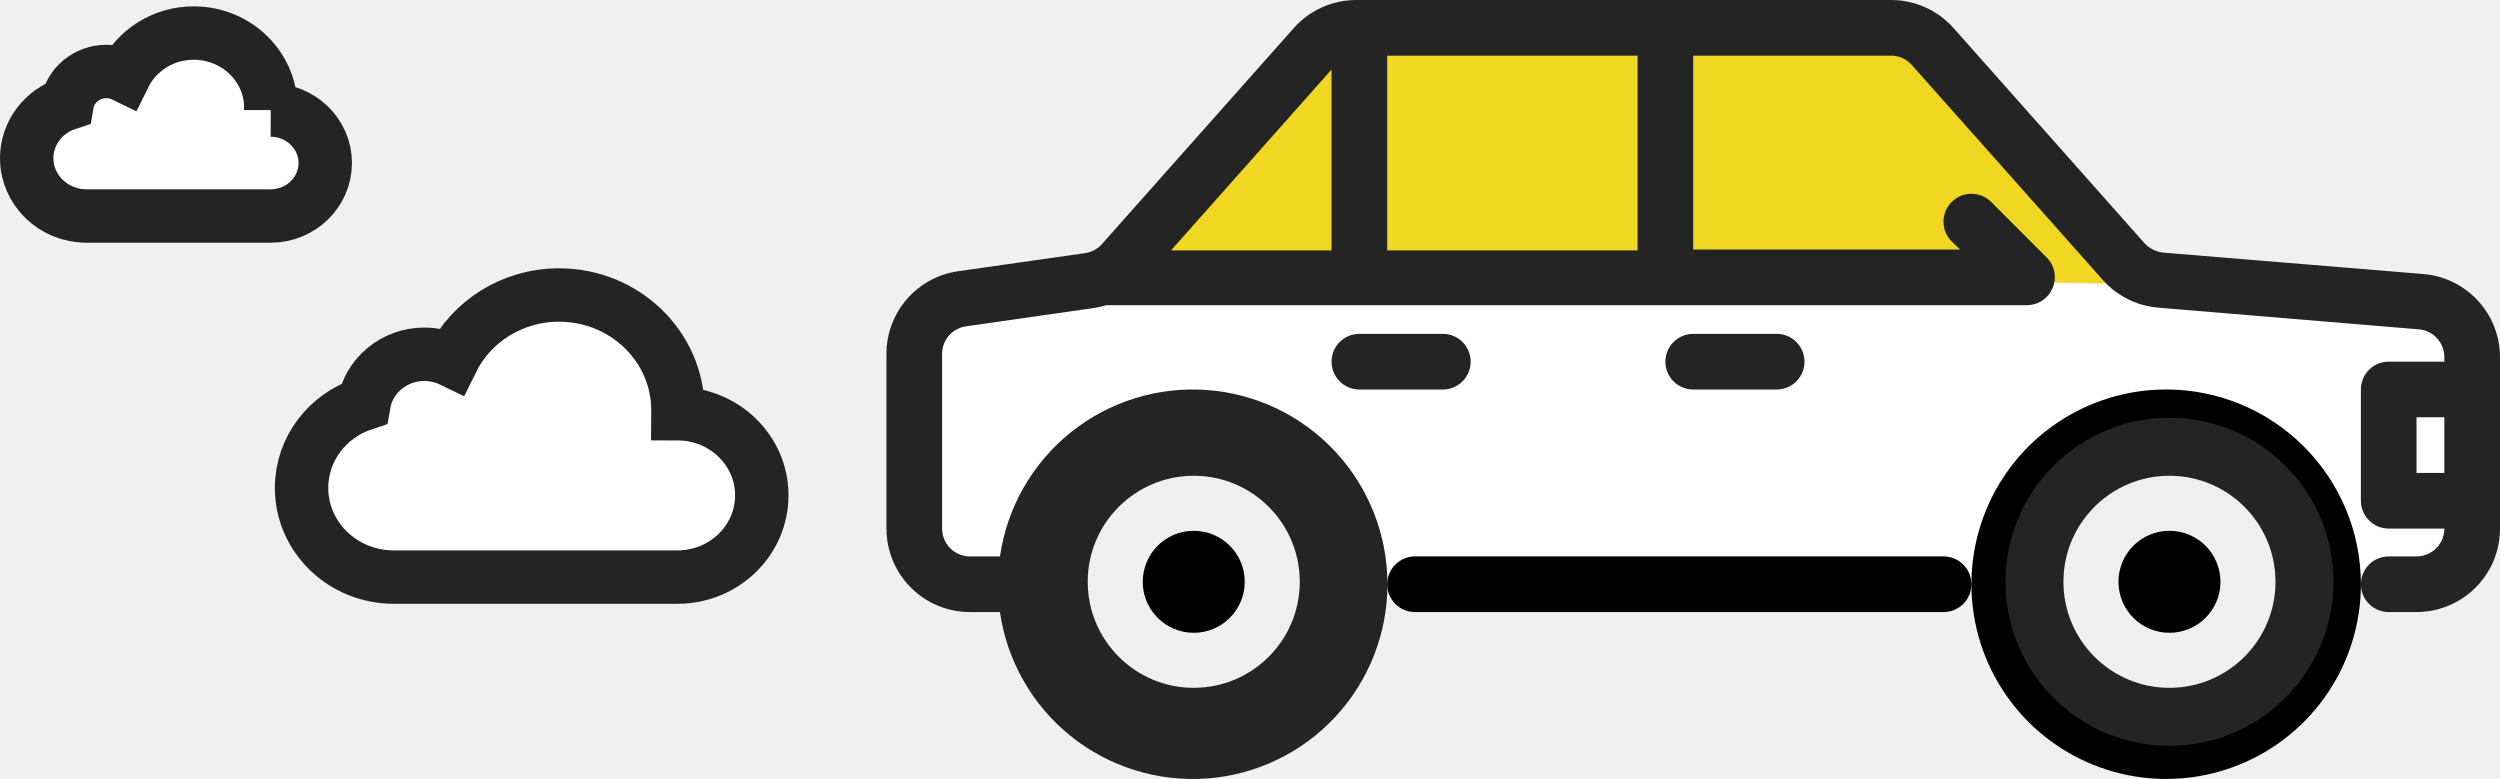
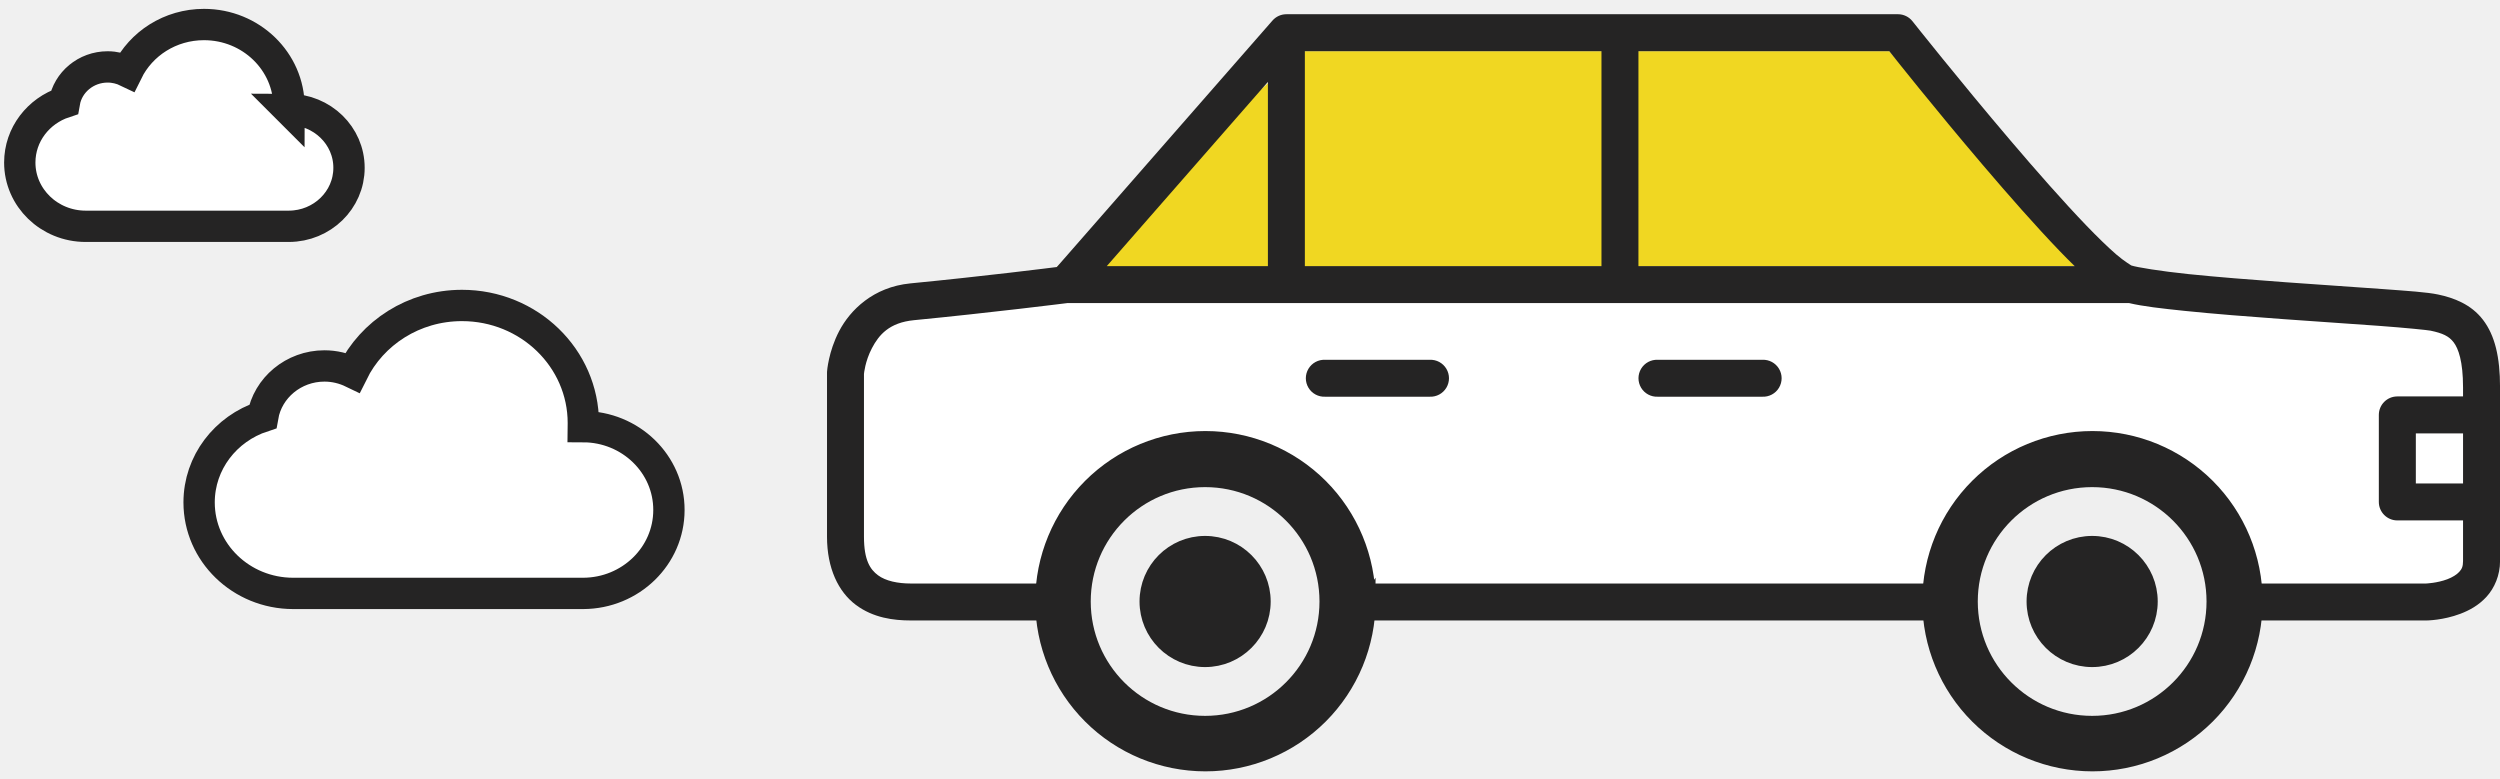
- <svg xmlns="http://www.w3.org/2000/svg" width="140.411" height="43.75" viewBox="0 0 140.411 43.75" version="1.1" id="svg28" style="fill:none">
+ <svg xmlns="http://www.w3.org/2000/svg" style="fill:none" id="svg28" version="1.1" viewBox="0 0 140.411 43.75" height="43.75" width="140.411">
  <defs id="defs32" />
-   <path d="m 51.878,17.452 -0.318,14.513 5.191,0.848 80.297,0.212 2.966,-3.708 -0.953,-11.123 c 0,0 -18.432,-2.754 -18.962,-2.648 -0.53,0.106 -57.309,-0.742 -57.309,-0.742 z" id="path4" style="fill:#efefef;stroke:none" />
-   <path id="path826" d="m 51.56,31.965 0.318,-14.513 10.12,-1.905 58.735,0.422 16.989,1.437 1.343,14.05 -4.236,1.963 -4.649,-2.169 -2.893,8.574 -9.091,1.136 -5.062,-7.851 H 74.809 L 69.85,40.754 61.069,39.205 58.486,32.593 Z" style="fill:#ffffff;fill-opacity:1;stroke:none;stroke-width:1px;stroke-linecap:butt;stroke-linejoin:miter;stroke-opacity:1" />
-   <path d="m 62.789,14.804 12.076,-12.712 32.945,-0.212 12.924,14.089 z" id="path2" style="fill:#f0d722;fill-opacity:1" />
-   <path d="M 109.161,31.25 H 79.473 c -0.414,0 -0.812,0.165 -1.105,0.458 -0.293,0.293 -0.458,0.691 -0.458,1.105 0,0.414 0.165,0.812 0.458,1.105 0.293,0.293 0.691,0.458 1.105,0.458 h 29.687 c 0.414,0 0.812,-0.165 1.105,-0.458 0.293,-0.293 0.458,-0.691 0.458,-1.105 0,-0.414 -0.165,-0.812 -0.458,-1.105 -0.293,-0.293 -0.691,-0.458 -1.105,-0.458 z" id="path6" style="fill:#000000" />
-   <path d="m 136.114,15.391 -14.609,-1.203 c -0.408,-0.04 -0.786,-0.229 -1.062,-0.531 L 109.708,1.563 c -0.442,-0.494 -0.984,-0.889 -1.59,-1.159 -0.606,-0.269 -1.262,-0.407 -1.925,-0.404 H 76.192 C 75.529,-0.003 74.873,0.135 74.267,0.404 c -0.606,0.269 -1.148,0.664 -1.59,1.159 l -10.797,12.156 c -0.248,0.274 -0.586,0.451 -0.953,0.5 l -7.125,1.016 c -1.123,0.163 -2.15,0.727 -2.888,1.589 -0.739,0.862 -1.139,1.963 -1.127,3.098 v 9.766 c 0,1.243 0.494,2.436 1.373,3.315 0.879,0.879 2.071,1.373 3.315,1.373 h 1.562 0.125 c 0.395,2.737 1.812,5.223 3.966,6.957 2.154,1.734 4.885,2.588 7.643,2.39 2.758,-0.198 5.339,-1.433 7.223,-3.458 1.884,-2.024 2.931,-4.687 2.931,-7.452 0,-2.765 -1.047,-5.428 -2.931,-7.452 -1.884,-2.024 -4.465,-3.26 -7.223,-3.458 -2.758,-0.198 -5.489,0.656 -7.643,2.39 -2.154,1.734 -3.571,4.22 -3.966,6.957 h -0.125 -1.562 c -0.414,0 -0.812,-0.165 -1.105,-0.458 -0.293,-0.293 -0.458,-0.691 -0.458,-1.105 v -9.797 c -0.004,-0.379 0.131,-0.747 0.378,-1.034 0.247,-0.287 0.591,-0.475 0.966,-0.528 l 7.094,-1.016 c 0.265,-0.033 0.527,-0.091 0.781,-0.172 h 0.156 51.562 c 0.308,-0.002 0.61,-0.094 0.865,-0.267 0.256,-0.172 0.455,-0.417 0.572,-0.702 0.12,-0.285 0.152,-0.598 0.094,-0.901 -0.058,-0.303 -0.205,-0.582 -0.422,-0.802 l -3.125,-3.125 c -0.294,-0.294 -0.693,-0.46 -1.109,-0.46 -0.416,0 -0.815,0.165 -1.109,0.46 -0.294,0.294 -0.46,0.693 -0.46,1.109 0,0.416 0.165,0.815 0.46,1.109 l 0.469,0.453 H 95.098 V 3.125 h 11.094 c 0.221,-0.002 0.439,0.043 0.641,0.132 0.202,0.089 0.383,0.22 0.531,0.383 l 10.734,12.078 c 0.801,0.904 1.921,1.464 3.125,1.562 l 14.641,1.219 c 0.39,0.035 0.752,0.215 1.015,0.504 0.263,0.289 0.408,0.667 0.407,1.058 v 0.25 h -3.125 c -0.414,0 -0.812,0.165 -1.105,0.458 -0.293,0.293 -0.458,0.691 -0.458,1.105 v 6.25 c 0,0.414 0.165,0.812 0.458,1.105 0.293,0.293 0.691,0.458 1.105,0.458 h 3.125 c 0,0.414 -0.165,0.812 -0.458,1.105 -0.293,0.293 -0.691,0.458 -1.105,0.458 h -1.562 c -0.414,0 -0.812,0.165 -1.105,0.458 -0.293,0.293 -0.458,0.691 -0.458,1.105 0,0.414 0.165,0.812 0.458,1.105 0.293,0.293 0.691,0.458 1.105,0.458 h 1.562 c 1.243,0 2.436,-0.494 3.315,-1.373 0.879,-0.879 1.373,-2.071 1.373,-3.315 v -9.625 c 2e-4,-1.176 -0.442,-2.308 -1.237,-3.174 -0.796,-0.865 -1.888,-1.4 -3.059,-1.498 z m -69.141,9.609 c 1.545,0 3.056,0.458 4.34,1.317 1.285,0.859 2.286,2.079 2.877,3.506 0.591,1.427 0.746,2.998 0.445,4.514 -0.301,1.515 -1.046,2.908 -2.138,4 -1.093,1.093 -2.485,1.837 -4,2.138 -1.515,0.301 -3.086,0.147 -4.514,-0.445 -1.428,-0.591 -2.648,-1.593 -3.506,-2.877 -0.858,-1.285 -1.317,-2.795 -1.317,-4.34 0,-2.072 0.823,-4.059 2.288,-5.524 1.465,-1.465 3.452,-2.288 5.524,-2.288 z m 7.812,-21.094 V 14.063 h -9.016 z m 17.188,10.156 h -14.062 V 3.125 h 14.062 z m 43.75,12.5 v -3.125 h 1.562 v 3.125 z" id="path8" style="fill:#252424;fill-opacity:1" />
-   <path d="m 121.661,21.875 c -2.163,0 -4.278,0.641 -6.077,1.843 -1.799,1.202 -3.201,2.91 -4.028,4.909 -0.828,1.999 -1.044,4.198 -0.622,6.319 0.422,2.122 1.464,4.071 2.993,5.6 1.53,1.53 3.478,2.571 5.6,2.993 2.122,0.422 4.321,0.205 6.319,-0.622 1.999,-0.828 3.707,-2.23 4.909,-4.028 1.202,-1.799 1.843,-3.913 1.843,-6.077 0,-2.901 -1.152,-5.683 -3.204,-7.734 -2.051,-2.051 -4.833,-3.204 -7.734,-3.204 z m 0,18.75 c -1.545,0 -3.056,-0.458 -4.34,-1.317 -1.285,-0.859 -2.286,-2.079 -2.877,-3.506 -0.591,-1.427 -0.746,-2.998 -0.445,-4.514 0.301,-1.516 1.046,-2.908 2.138,-4 1.093,-1.093 2.485,-1.837 4,-2.138 1.515,-0.301 3.086,-0.147 4.514,0.445 1.428,0.591 2.648,1.593 3.506,2.877 0.858,1.285 1.317,2.795 1.317,4.34 0,2.072 -0.823,4.059 -2.288,5.524 -1.465,1.465 -3.452,2.288 -5.524,2.288 z" id="path10" style="fill:#000000" />
-   <path d="m 99.786,18.75 h -4.688 c -0.414,0 -0.812,0.165 -1.105,0.458 -0.293,0.293 -0.458,0.691 -0.458,1.105 0,0.414 0.165,0.812 0.458,1.105 0.293,0.293 0.691,0.458 1.105,0.458 h 4.688 c 0.414,0 0.812,-0.165 1.105,-0.458 0.293,-0.293 0.458,-0.691 0.458,-1.105 0,-0.414 -0.165,-0.812 -0.458,-1.105 -0.293,-0.293 -0.691,-0.458 -1.105,-0.458 z" id="path12" style="fill:#252424;fill-opacity:1" />
-   <path d="m 81.036,18.75 h -4.688 c -0.414,0 -0.812,0.165 -1.105,0.458 -0.293,0.293 -0.458,0.691 -0.458,1.105 0,0.414 0.165,0.812 0.458,1.105 0.293,0.293 0.691,0.458 1.105,0.458 h 4.688 c 0.414,0 0.812,-0.165 1.105,-0.458 0.293,-0.293 0.458,-0.691 0.458,-1.105 0,-0.414 -0.165,-0.812 -0.458,-1.105 -0.293,-0.293 -0.691,-0.458 -1.105,-0.458 z" id="path14" style="fill:#252424;fill-opacity:1" />
-   <path d="m 67.045,41.889 c 5.088,0 9.213,-4.125 9.213,-9.213 0,-5.088 -4.125,-9.213 -9.213,-9.213 -5.088,0 -9.213,4.125 -9.213,9.213 0,5.088 4.125,9.213 9.213,9.213 z" id="path16" style="fill:#252424;fill-opacity:1" />
-   <path d="m 67.046,38.631 c 3.289,0 5.955,-2.666 5.955,-5.955 0,-3.289 -2.666,-5.955 -5.955,-5.955 -3.289,0 -5.955,2.666 -5.955,5.955 0,3.289 2.666,5.955 5.955,5.955 z" id="path18" style="fill:#efefef" />
-   <path d="m 67.046,35.54 c 1.582,0 2.864,-1.282 2.864,-2.864 0,-1.582 -1.282,-2.864 -2.864,-2.864 -1.582,0 -2.864,1.282 -2.864,2.864 0,1.582 1.282,2.864 2.864,2.864 z" id="path20" style="fill:#000000" />
-   <path d="m 121.846,41.889 c 5.088,0 9.213,-4.125 9.213,-9.213 0,-5.088 -4.125,-9.213 -9.213,-9.213 -5.088,0 -9.213,4.125 -9.213,9.213 0,5.088 4.125,9.213 9.213,9.213 z" id="path22" style="fill:#252424;fill-opacity:1" />
-   <path d="m 121.846,38.631 c 3.289,0 5.955,-2.666 5.955,-5.955 0,-3.289 -2.666,-5.955 -5.955,-5.955 -3.289,0 -5.955,2.666 -5.955,5.955 0,3.289 2.666,5.955 5.955,5.955 z" id="path24" style="fill:#efefef" />
-   <path d="m 121.846,35.54 c 1.582,0 2.864,-1.282 2.864,-2.864 0,-1.582 -1.282,-2.864 -2.864,-2.864 -1.582,0 -2.864,1.282 -2.864,2.864 0,1.582 1.282,2.864 2.864,2.864 z" id="path26" style="fill:#000000" />
-   <path style="fill:#ffffff;fill-opacity:1;stroke:#252424;stroke-width:3;stroke-miterlimit:4;stroke-dasharray:none;stroke-opacity:1" d="m 38.064,23.236 c 0,-0.066 0.012,-0.132 0.012,-0.198 0,-3.576 -2.989,-6.469 -6.677,-6.469 -2.66,0 -4.946,1.507 -6.019,3.686 -0.467,-0.226 -0.993,-0.358 -1.547,-0.358 -1.702,0 -3.122,1.205 -3.393,2.778 -2.043,0.671 -3.503,2.536 -3.503,4.731 0,2.761 2.314,5 5.165,5.006 h 15.968 c 2.608,-0.011 4.715,-2.063 4.715,-4.588 0.006,-2.53 -2.112,-4.582 -4.721,-4.588 z" id="path901" />
-   <path id="path827" d="m 15.205,6.181 c 0,-0.043 0.007,-0.086 0.007,-0.128 0,-2.319 -1.939,-4.196 -4.331,-4.196 -1.726,0 -3.208,0.978 -3.904,2.391 C 6.673,4.1 6.333,4.015 5.973,4.015 4.869,4.015 3.948,4.796 3.772,5.817 2.447,6.252 1.5,7.462 1.5,8.885 c 0,1.791 1.501,3.244 3.35,3.247 H 15.209 c 1.692,-0.007 3.058,-1.338 3.058,-2.976 0.004,-1.641 -1.37,-2.972 -3.062,-2.976 z" style="fill:#ffffff;fill-opacity:1;stroke:#252424;stroke-width:3;stroke-miterlimit:4;stroke-dasharray:none;stroke-opacity:1" />
+   <g transform="matrix(1.780562,0,0,1.780562,319.2183,-853.4609)" id="g875" style="fill:#000000">
+     <g id="g4" transform="translate(4.766,-36.28654)">
+       <g transform="matrix(0.5616205,0,0,0.5616205,-309.0472,421.2516)" id="g1083" style="fill:none">
+         <path id="path901" d="m 255.324,191.969 c 0,-0.067 0.012,-0.135 0.012,-0.202 0,-3.65 -3.052,-6.604 -6.816,-6.604 -2.716,0 -5.049,1.539 -6.145,3.762 -0.477,-0.23 -1.013,-0.365 -1.579,-0.365 -1.738,0 -3.187,1.23 -3.464,2.836 -2.086,0.685 -3.576,2.589 -3.576,4.829 0,2.819 2.362,5.104 5.273,5.11 h 16.301 c 2.663,-0.011 4.813,-2.106 4.813,-4.683 0.006,-2.583 -2.156,-4.678 -4.819,-4.683 z" style="fill:#ffffff;fill-opacity:1;stroke:#252424;stroke-width:1.759;stroke-miterlimit:4;stroke-dasharray:none;stroke-opacity:1" />
+         <path style="fill:#ffffff;fill-opacity:1;stroke:#252424;stroke-width:1.759;stroke-miterlimit:4;stroke-dasharray:none;stroke-opacity:1" d="m 238.799,174.154 c 0,-0.047 0.008,-0.095 0.008,-0.142 0,-2.558 -2.139,-4.628 -4.777,-4.628 -1.903,0 -3.538,1.078 -4.306,2.637 -0.334,-0.161 -0.71,-0.256 -1.106,-0.256 -1.218,0 -2.233,0.862 -2.428,1.987 -1.461,0.48 -2.506,1.814 -2.506,3.384 0,1.975 1.655,3.577 3.695,3.581 h 11.423 c 1.866,-0.008 3.373,-1.476 3.373,-3.282 0.004,-1.81 -1.511,-3.278 -3.377,-3.282 z" id="path833" />
+       </g>
+     </g>
+   </g>
+   <g transform="matrix(0.5656518,0,0,0.5656518,73.98258,-56.66696)" id="g915" style="fill:none">
+     <path id="path1004" d="m -44.242,131.415 15.893,-2.551 106.347,-0.785 34.141,3.336 3.924,4.709 v 21.191 l -4.905,2.355 -151.084,0.196 -5.886,-2.158 -1.177,-21.78 z" style="fill:#ffffff;fill-opacity:1;stroke:none;stroke-width:1.768px;stroke-linecap:butt;stroke-linejoin:miter;stroke-opacity:1" />
+     <path id="path989" d="M -25.859,126.694 75.202,126.604 56.799,105.263 H -1.23 Z" style="fill:#f0d722;fill-opacity:1;stroke:none;stroke-width:1.768px;stroke-linecap:butt;stroke-linejoin:miter;stroke-opacity:1" />
+     <path id="path919" d="m -3.065,101.593 a 1.835,1.835 0 0 0 -1.38,0.627 l -21.413,24.474 c -0.638,0.08 -7.262,0.917 -14.536,1.623 -3.708,0.36 -5.992,2.67 -7.071,4.727 -1.079,2.057 -1.208,4.025 -1.208,4.025 a 1.835,1.835 0 0 0 -0.004,0.133 v 16.271 c 0,3.133 1.13,5.469 2.863,6.766 1.733,1.297 3.762,1.548 5.451,1.548 H 110.123 a 1.835,1.835 0 0 0 0.036,0 c 0,0 1.624,-0.009 3.354,-0.667 0.865,-0.329 1.809,-0.831 2.591,-1.692 0.782,-0.86 1.337,-2.122 1.337,-3.534 v -17.256 c 0,-3.007 -0.508,-5.153 -1.692,-6.702 -1.184,-1.549 -2.905,-2.185 -4.451,-2.512 -1.109,-0.235 -2.931,-0.353 -5.637,-0.552 -2.706,-0.198 -6.081,-0.42 -9.49,-0.667 -3.409,-0.247 -6.852,-0.519 -9.666,-0.81 -2.814,-0.291 -5.159,-0.68 -5.688,-0.86 0.063,0.021 -0.677,-0.391 -1.498,-1.104 -0.821,-0.713 -1.847,-1.709 -2.975,-2.881 -2.255,-2.345 -4.936,-5.392 -7.494,-8.397 -5.116,-6.01 -9.748,-11.862 -9.748,-11.862 a 1.835,1.835 0 0 0 -1.437,-0.699 z m 1.835,3.67 H 28.221 v 21.342 H -1.23 Z m 33.122,0 H 56.799 c 0.497,0.627 4.391,5.551 9.261,11.271 2.585,3.037 5.296,6.118 7.644,8.558 0.522,0.542 1.016,1.04 1.498,1.512 H 31.891 Z m -36.792,3.05 v 18.292 H -20.899 Z M -24.834,130.274 H 80.61 c 1.389,0.326 3.203,0.535 5.516,0.774 2.886,0.298 6.356,0.569 9.78,0.817 3.424,0.248 6.802,0.47 9.486,0.667 2.684,0.197 4.888,0.425 5.15,0.48 1.195,0.253 1.817,0.535 2.29,1.154 0.473,0.619 0.935,1.891 0.935,4.473 v 0.903 h -6.526 a 1.835,1.835 0 0 0 -1.835,1.835 v 8.641 a 1.835,1.835 0 0 0 1.835,1.835 h 6.526 v 4.043 c 0,0.562 -0.134,0.798 -0.38,1.068 -0.246,0.27 -0.67,0.536 -1.175,0.728 -1.01,0.384 -2.125,0.426 -2.125,0.426 H -40.362 c -1.277,0 -2.489,-0.248 -3.254,-0.821 -0.765,-0.573 -1.391,-1.475 -1.391,-3.824 v -16.163 c 0.002,-0.019 0.104,-1.251 0.792,-2.562 0.693,-1.322 1.722,-2.539 4.175,-2.777 7.591,-0.738 15.021,-1.672 15.206,-1.695 z m 25.621,5.63 a 1.835,1.835 0 1 0 0,3.666 H 11.159 a 1.835,1.835 0 1 0 0,-3.666 z m 33.029,0 a 1.835,1.835 0 1 0 0,3.666 h 10.372 a 1.835,1.835 0 1 0 0,-3.666 z m 75.264,7.307 h 4.688 v 4.971 h -4.688 z" style="color:#000000;font-style:normal;font-variant:normal;font-weight:normal;font-stretch:normal;font-size:medium;line-height:normal;font-family:sans-serif;font-variant-ligatures:normal;font-variant-position:normal;font-variant-caps:normal;font-variant-numeric:normal;font-variant-alternates:normal;font-feature-settings:normal;text-indent:0;text-align:start;text-decoration:none;text-decoration-line:none;text-decoration-style:solid;text-decoration-color:#000000;letter-spacing:normal;word-spacing:normal;text-transform:none;writing-mode:lr-tb;direction:ltr;text-orientation:mixed;dominant-baseline:auto;baseline-shift:baseline;text-anchor:start;white-space:normal;shape-padding:0;clip-rule:nonzero;display:inline;overflow:visible;visibility:visible;opacity:1;isolation:auto;mix-blend-mode:normal;color-interpolation:sRGB;color-interpolation-filters:linearRGB;solid-color:#000000;solid-opacity:1;vector-effect:none;fill:#252424;fill-opacity:1;fill-rule:nonzero;stroke:none;stroke-width:3.67;stroke-linecap:butt;stroke-linejoin:round;stroke-miterlimit:4;stroke-dasharray:none;stroke-dashoffset:0;stroke-opacity:1;color-rendering:auto;image-rendering:auto;shape-rendering:auto;text-rendering:auto;enable-background:accumulate" />
+     <path d="m 5.083,159.874 c 0,2.125 -0.419,4.23 -1.232,6.194 -0.814,1.964 -2.006,3.749 -3.51,5.253 -1.502,1.502 -3.287,2.694 -5.251,3.508 -1.964,0.814 -4.069,1.232 -6.195,1.232 -4.293,0 -8.41,-1.705 -11.446,-4.741 -3.036,-3.035 -4.741,-7.153 -4.741,-11.445 0,-4.294 1.705,-8.411 4.741,-11.447 3.036,-3.035 7.153,-4.741 11.446,-4.741 4.293,0 8.41,1.706 11.446,4.741 3.035,3.035 4.741,7.153 4.741,11.447 z" id="path927" style="fill:#252424;fill-opacity:1;stroke:#252424;stroke-width:1.416;stroke-opacity:1" />
+     <path d="m -11.135,171.967 c 6.663,0 12.065,-5.401 12.065,-12.064 0,-6.663 -5.401,-12.064 -12.065,-12.064 -6.663,0 -12.064,5.401 -12.064,12.064 0,6.663 5.401,12.064 12.064,12.064 z" id="path929" style="fill:#efefef;stroke:#252424;stroke-width:1.416;stroke-opacity:1" />
+     <path d="m -11.135,165.707 c 3.205,0 5.803,-2.598 5.803,-5.803 0,-3.205 -2.598,-5.803 -5.803,-5.803 -3.205,0 -5.803,2.598 -5.803,5.803 0,3.205 2.598,5.803 5.803,5.803 z" id="path931" style="fill:#252424;fill-opacity:1;stroke:#252424;stroke-width:1.416;stroke-opacity:1" />
+     <path style="fill:#252424;fill-opacity:1;stroke:#252424;stroke-width:1.416;stroke-opacity:1" id="path939" d="m 93.159,159.874 c 0,2.125 -0.419,4.23 -1.232,6.194 -0.814,1.964 -2.006,3.749 -3.51,5.253 -1.502,1.502 -3.287,2.694 -5.251,3.508 -1.964,0.814 -4.069,1.232 -6.195,1.232 -4.293,0 -8.41,-1.705 -11.446,-4.741 -3.036,-3.035 -4.741,-7.153 -4.741,-11.445 0,-4.294 1.705,-8.411 4.741,-11.447 3.036,-3.035 7.153,-4.741 11.446,-4.741 4.293,0 8.41,1.706 11.446,4.741 3.035,3.035 4.741,7.153 4.741,11.447 z" />
+     <path style="fill:#efefef;stroke:#252424;stroke-width:1.416;stroke-opacity:1" id="path941" d="m 76.941,171.967 c 6.663,0 12.065,-5.401 12.065,-12.064 0,-6.663 -5.401,-12.064 -12.065,-12.064 -6.663,0 -12.064,5.401 -12.064,12.064 0,6.663 5.401,12.064 12.064,12.064 z" />
+     <path style="fill:#252424;fill-opacity:1;stroke:#252424;stroke-width:1.416;stroke-opacity:1" id="path943" d="m 76.941,165.707 c 3.205,0 5.803,-2.598 5.803,-5.803 0,-3.205 -2.598,-5.803 -5.803,-5.803 -3.205,0 -5.803,2.598 -5.803,5.803 0,3.205 2.598,5.803 5.803,5.803 z" />
+   </g>
</svg>
